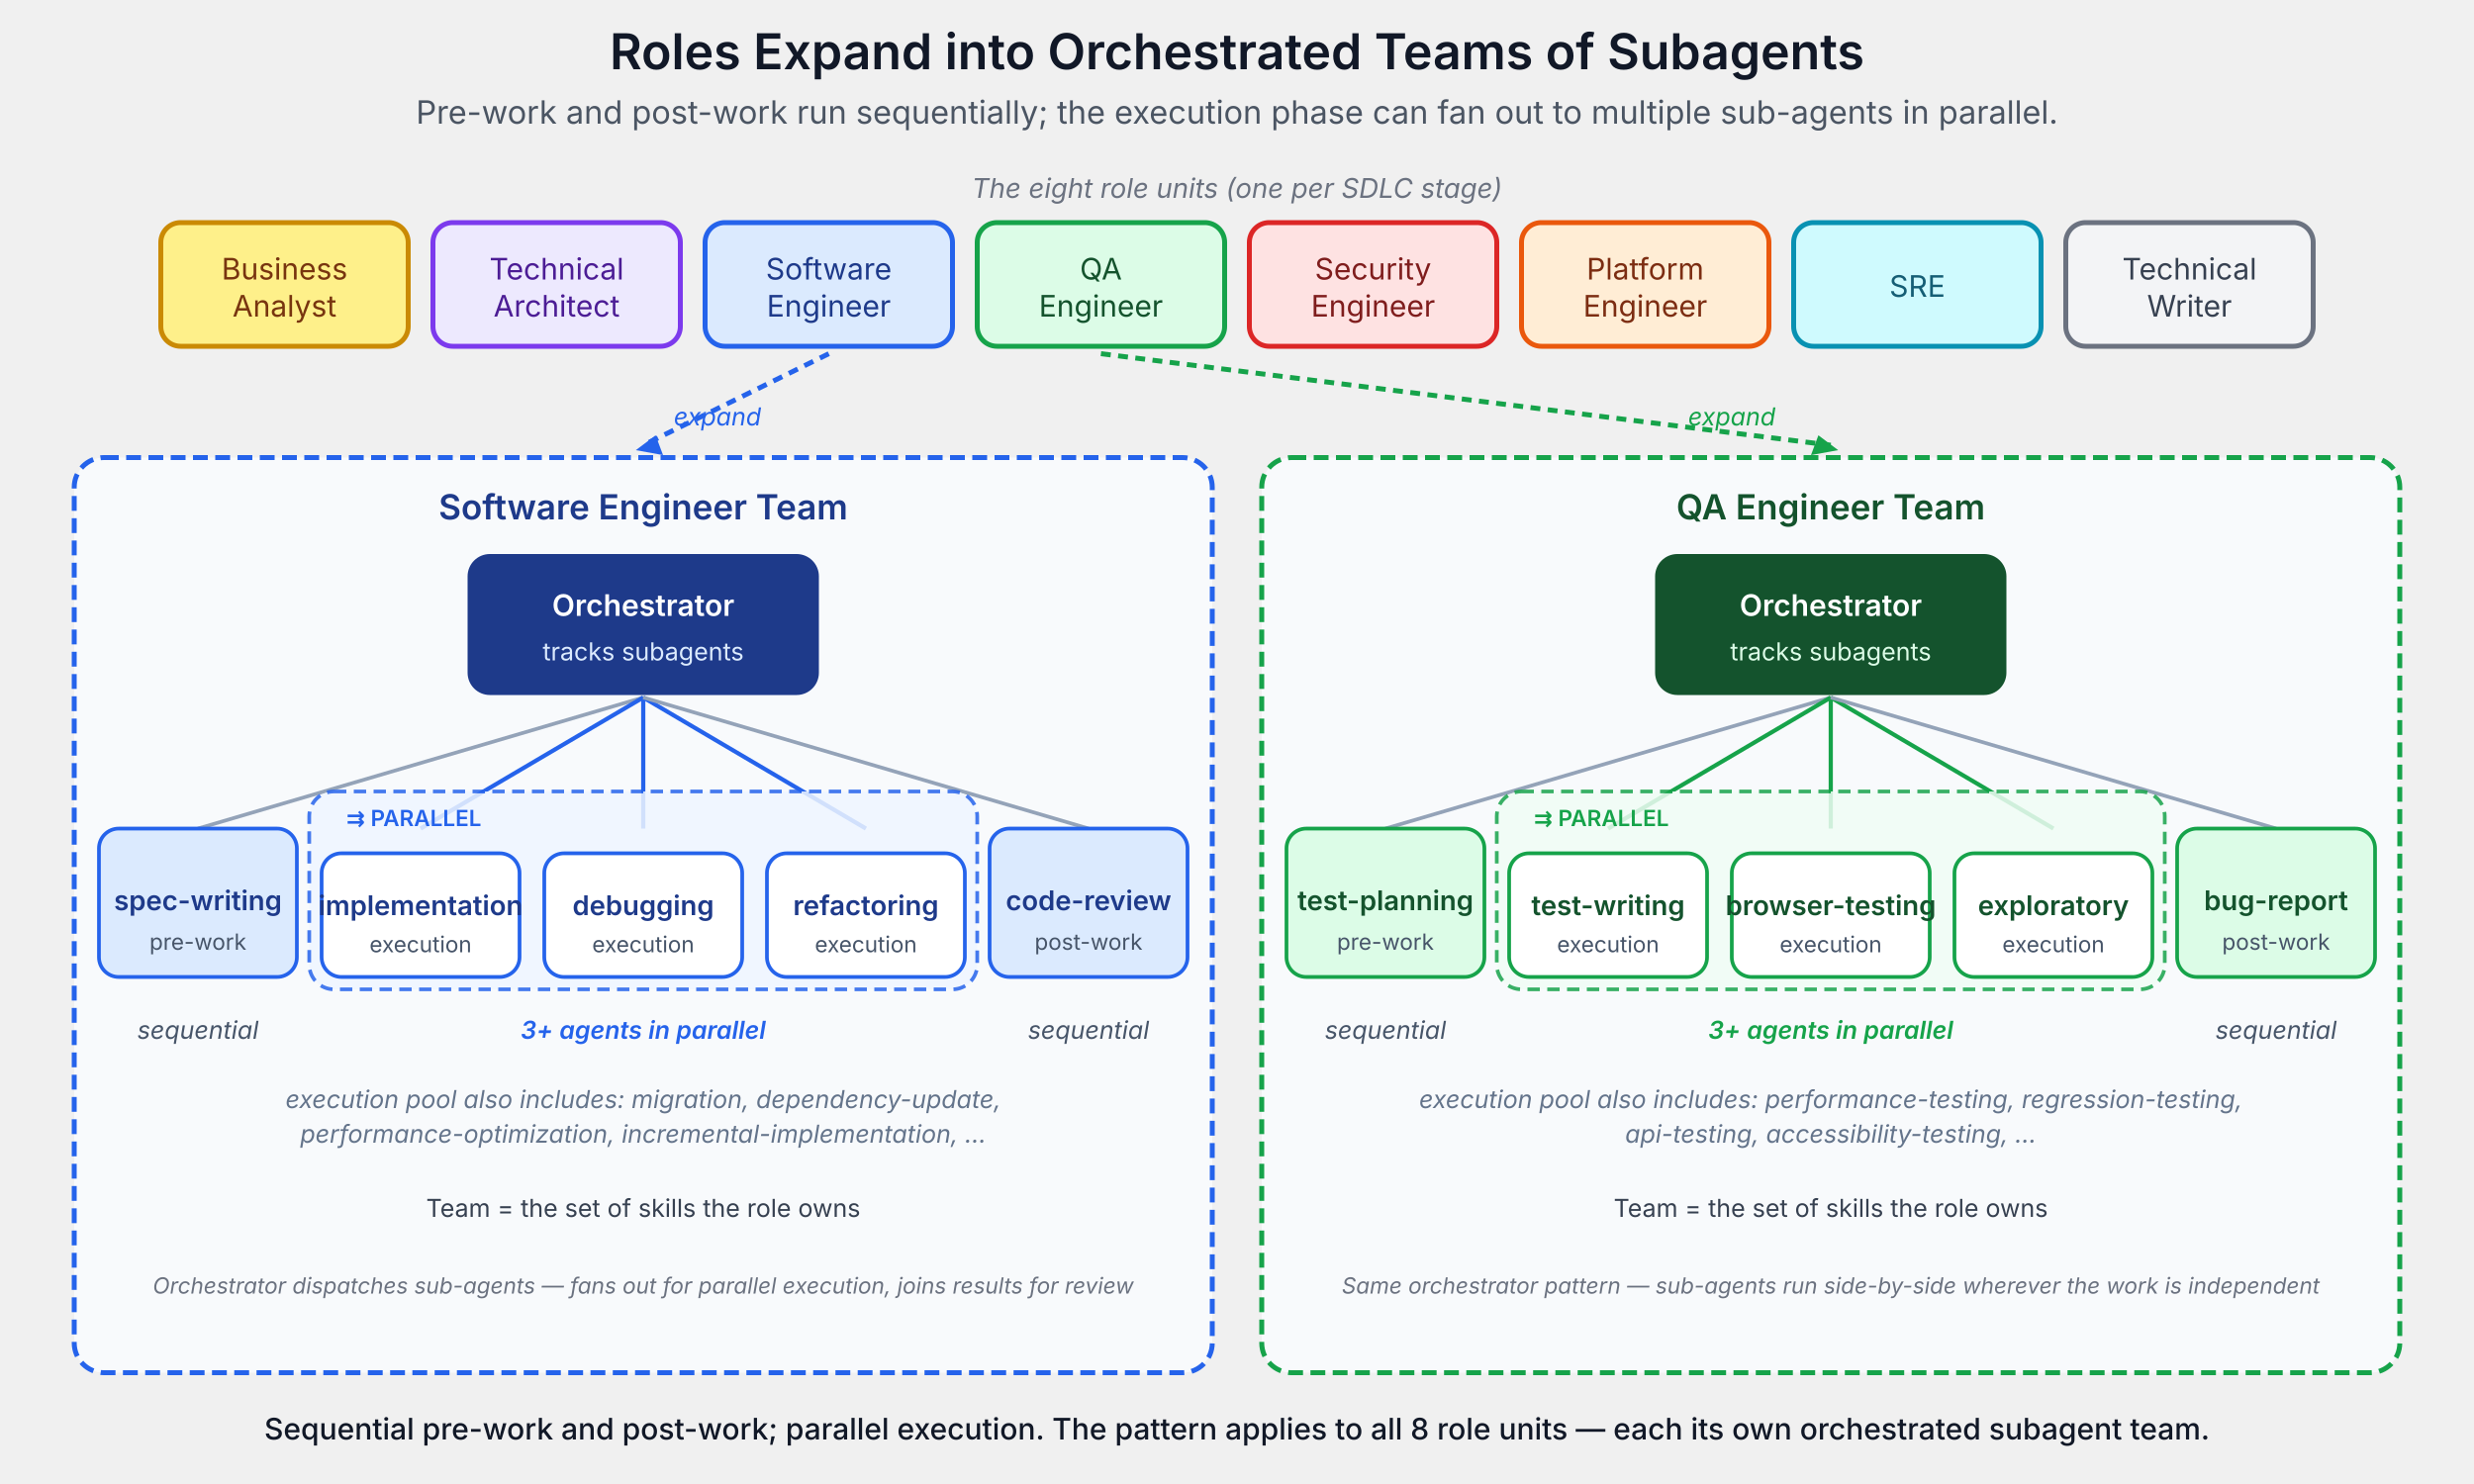
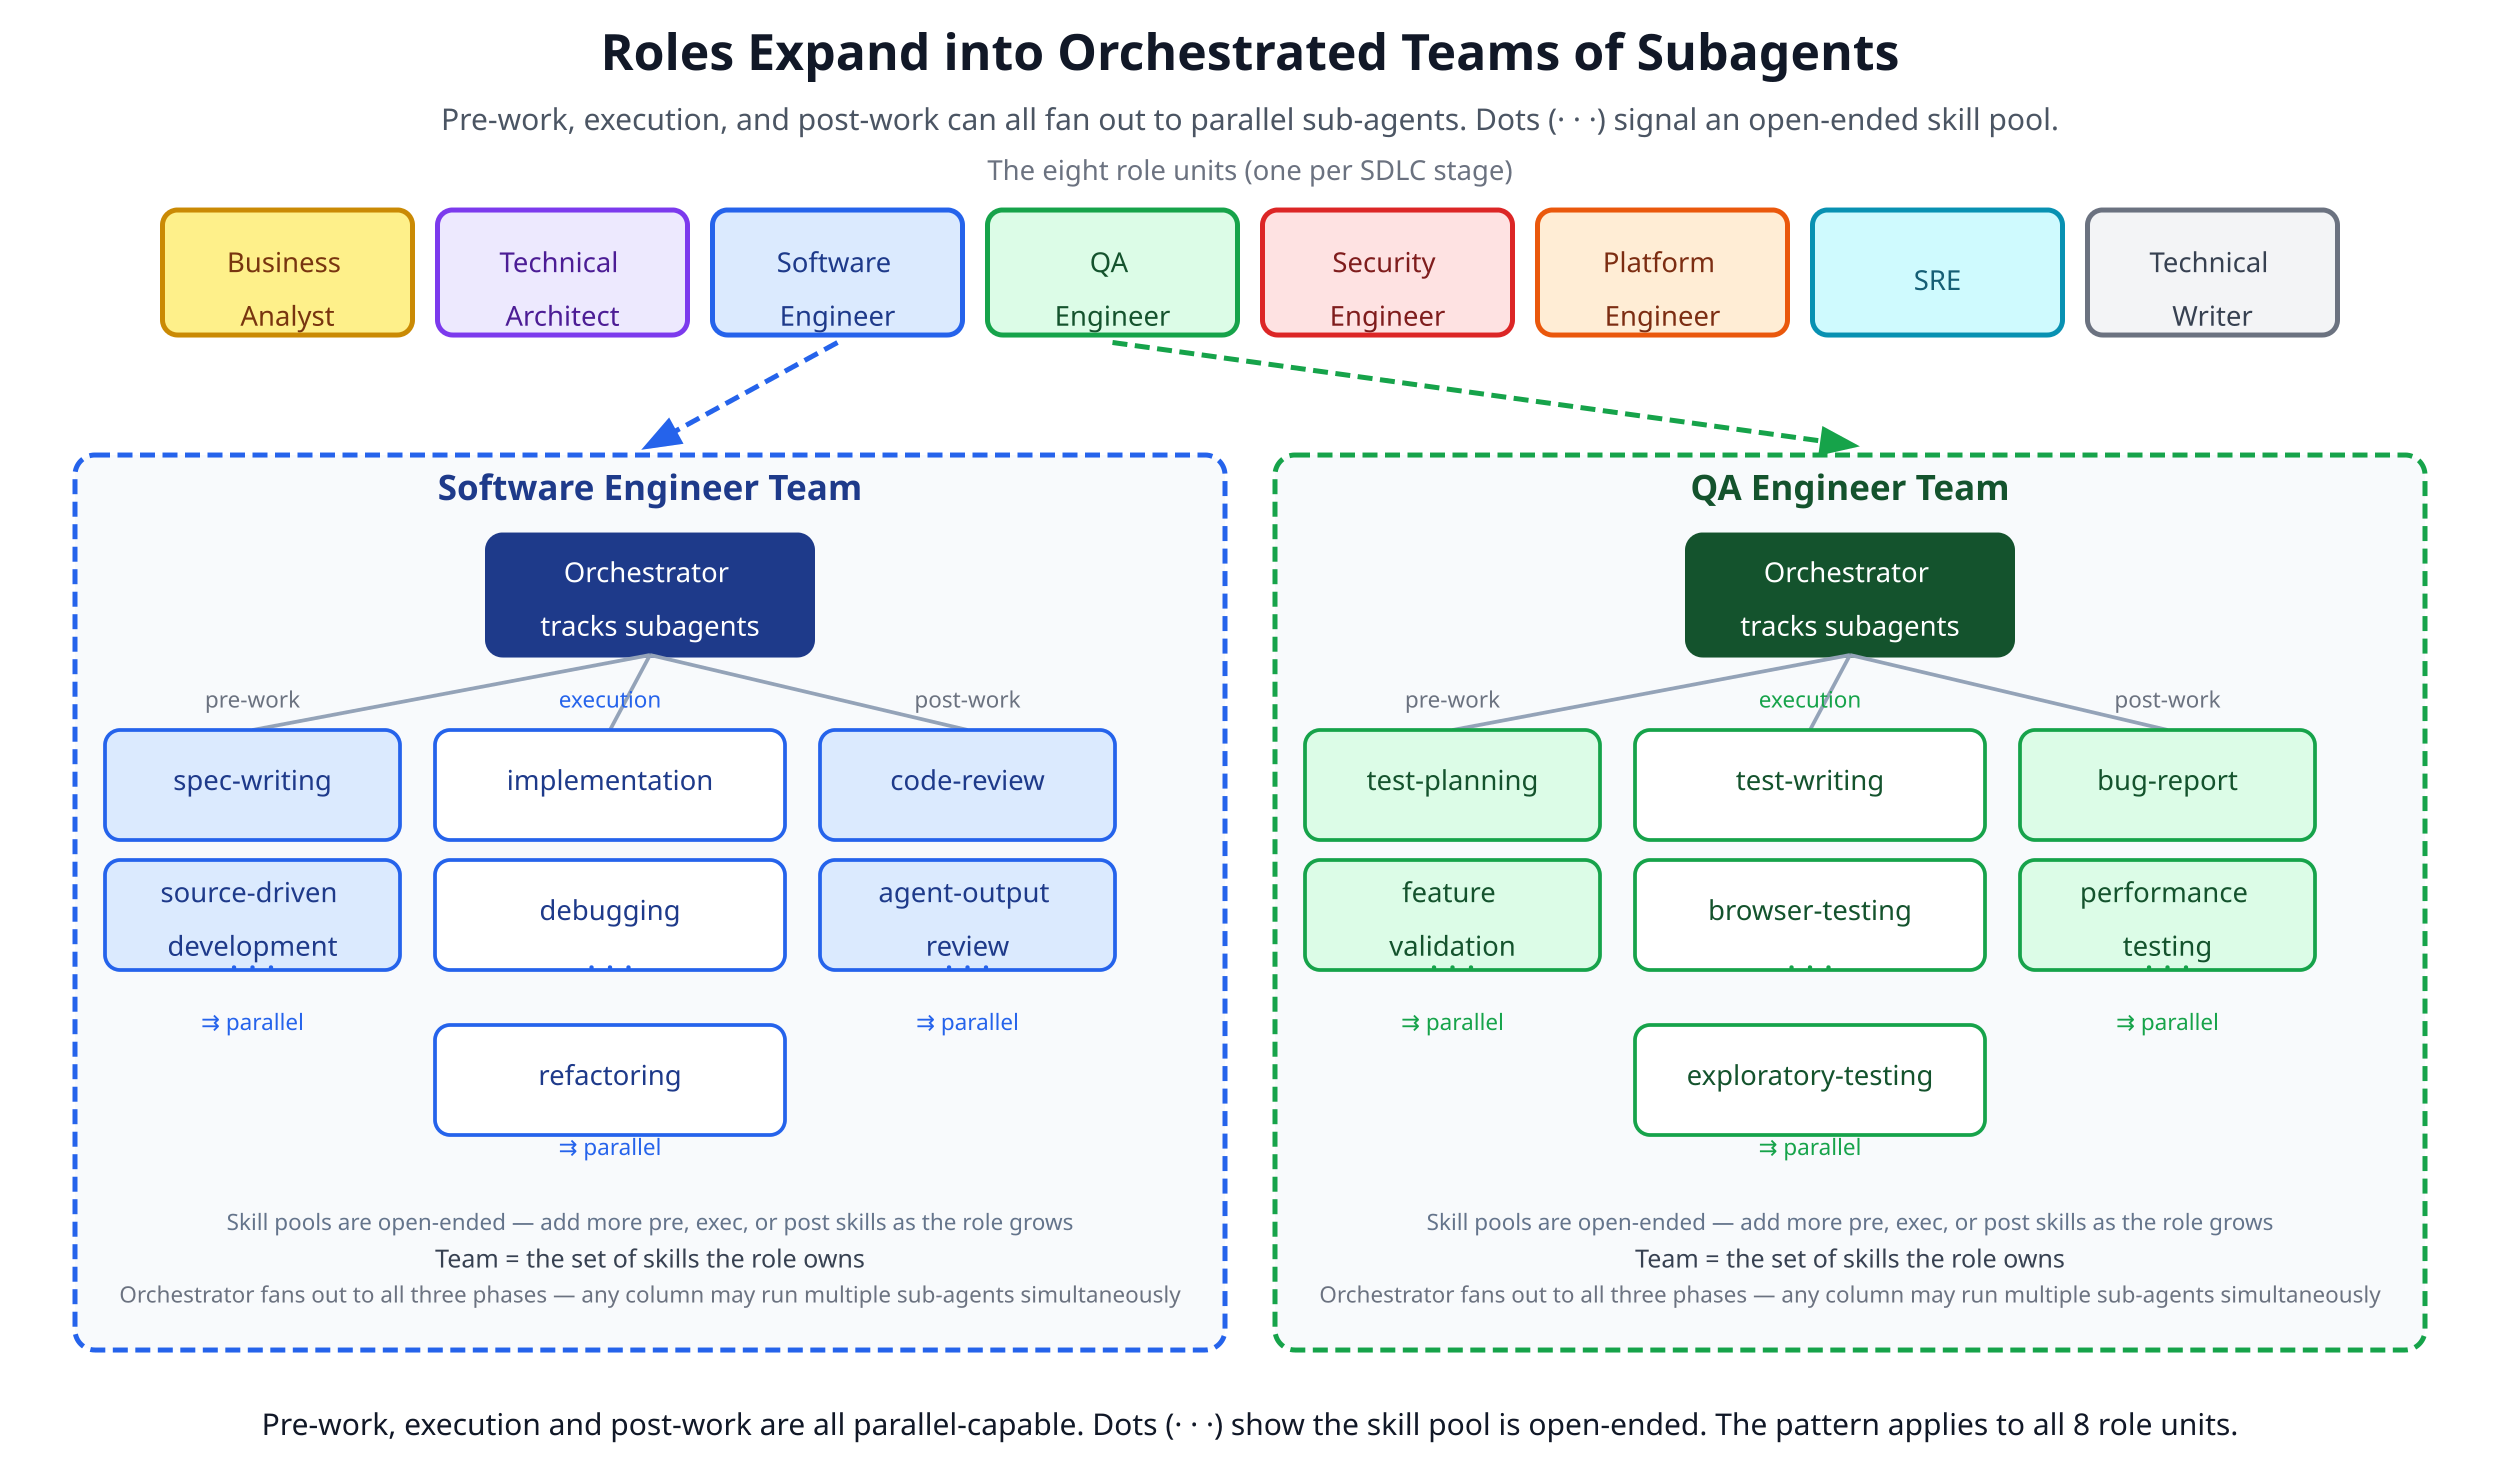
- <svg xmlns="http://www.w3.org/2000/svg" viewBox="0 0 1000 600" font-family="system-ui, -apple-system, sans-serif">
-   <text x="500" y="28" text-anchor="middle" font-size="20" font-weight="600" fill="#111827">Roles Expand into Orchestrated Teams of Subagents</text>
-   <text x="500" y="50" text-anchor="middle" font-size="13" fill="#4b5563">Pre-work and post-work run sequentially; the execution phase can fan out to multiple sub-agents in parallel.</text>
-   <text x="500" y="80" text-anchor="middle" font-size="11" font-style="italic" fill="#6b7280">The eight role units (one per SDLC stage)</text>
-   <rect x="65" y="90" width="100" height="50" rx="8" fill="#fef08a" stroke="#ca8a04" stroke-width="2" />
-   <text x="115" y="113" text-anchor="middle" font-size="12" fill="#78350f">Business</text>
-   <text x="115" y="128" text-anchor="middle" font-size="12" fill="#78350f">Analyst</text>
-   <rect x="175" y="90" width="100" height="50" rx="8" fill="#ede9fe" stroke="#7c3aed" stroke-width="2" />
-   <text x="225" y="113" text-anchor="middle" font-size="12" fill="#4c1d95">Technical</text>
-   <text x="225" y="128" text-anchor="middle" font-size="12" fill="#4c1d95">Architect</text>
-   <rect x="285" y="90" width="100" height="50" rx="8" fill="#dbeafe" stroke="#2563eb" stroke-width="2" />
-   <text x="335" y="113" text-anchor="middle" font-size="12" fill="#1e3a8a">Software</text>
-   <text x="335" y="128" text-anchor="middle" font-size="12" fill="#1e3a8a">Engineer</text>
-   <rect x="395" y="90" width="100" height="50" rx="8" fill="#dcfce7" stroke="#16a34a" stroke-width="2" />
-   <text x="445" y="113" text-anchor="middle" font-size="12" fill="#14532d">QA</text>
-   <text x="445" y="128" text-anchor="middle" font-size="12" fill="#14532d">Engineer</text>
-   <rect x="505" y="90" width="100" height="50" rx="8" fill="#fee2e2" stroke="#dc2626" stroke-width="2" />
-   <text x="555" y="113" text-anchor="middle" font-size="12" fill="#7f1d1d">Security</text>
-   <text x="555" y="128" text-anchor="middle" font-size="12" fill="#7f1d1d">Engineer</text>
-   <rect x="615" y="90" width="100" height="50" rx="8" fill="#ffedd5" stroke="#ea580c" stroke-width="2" />
-   <text x="665" y="113" text-anchor="middle" font-size="12" fill="#7c2d12">Platform</text>
-   <text x="665" y="128" text-anchor="middle" font-size="12" fill="#7c2d12">Engineer</text>
-   <rect x="725" y="90" width="100" height="50" rx="8" fill="#cffafe" stroke="#0891b2" stroke-width="2" />
-   <text x="775" y="120" text-anchor="middle" font-size="12" fill="#155e75">SRE</text>
-   <rect x="835" y="90" width="100" height="50" rx="8" fill="#f3f4f6" stroke="#6b7280" stroke-width="2" />
-   <text x="885" y="113" text-anchor="middle" font-size="12" fill="#374151">Technical</text>
-   <text x="885" y="128" text-anchor="middle" font-size="12" fill="#374151">Writer</text>
-   <line x1="335" y1="143" x2="260" y2="180" stroke="#2563eb" stroke-width="2" stroke-dasharray="4,3" />
-   <polygon points="265,176 268,184 257,182" fill="#2563eb" />
-   <text x="290" y="172" text-anchor="middle" font-size="10" font-style="italic" fill="#2563eb">expand</text>
-   <line x1="445" y1="143" x2="740" y2="180" stroke="#16a34a" stroke-width="2" stroke-dasharray="4,3" />
-   <polygon points="735,176 732,184 743,182" fill="#16a34a" />
-   <text x="700" y="172" text-anchor="middle" font-size="10" font-style="italic" fill="#16a34a">expand</text>
-   <rect x="30" y="185" width="460" height="370" rx="12" fill="#f8fafc" stroke="#2563eb" stroke-width="2" stroke-dasharray="6,3" />
-   <text x="260" y="210" text-anchor="middle" font-size="14" font-weight="600" fill="#1e3a8a">Software Engineer Team</text>
-   <rect x="190" y="225" width="140" height="55" rx="8" fill="#1e3a8a" stroke="#1e3a8a" stroke-width="2" />
-   <text x="260" y="249" text-anchor="middle" font-size="12" font-weight="600" fill="#ffffff">Orchestrator</text>
-   <text x="260" y="267" text-anchor="middle" font-size="10" fill="#dbeafe">tracks subagents</text>
-   <line x1="260" y1="282" x2="80" y2="335" stroke="#94a3b8" stroke-width="1.5" />
-   <line x1="260" y1="282" x2="170" y2="335" stroke="#2563eb" stroke-width="1.7" />
-   <line x1="260" y1="282" x2="260" y2="335" stroke="#2563eb" stroke-width="1.7" />
-   <line x1="260" y1="282" x2="350" y2="335" stroke="#2563eb" stroke-width="1.7" />
-   <line x1="260" y1="282" x2="440" y2="335" stroke="#94a3b8" stroke-width="1.5" />
-   <rect x="125" y="320" width="270" height="80" rx="10" fill="#eff6ff" stroke="#2563eb" stroke-width="1.5" stroke-dasharray="5,3" opacity="0.85" />
-   <text x="140" y="334" font-size="9" font-weight="600" fill="#2563eb">⇉ PARALLEL</text>
-   <rect x="40" y="335" width="80" height="60" rx="8" fill="#dbeafe" stroke="#2563eb" stroke-width="1.5" />
-   <text x="80" y="368" text-anchor="middle" font-size="11" font-weight="600" fill="#1e3a8a">spec-writing</text>
-   <text x="80" y="384" text-anchor="middle" font-size="9" fill="#475569">pre-work</text>
-   <rect x="130" y="345" width="80" height="50" rx="8" fill="#ffffff" stroke="#2563eb" stroke-width="1.5" />
-   <text x="170" y="370" text-anchor="middle" font-size="11" font-weight="600" fill="#1e3a8a">implementation</text>
-   <text x="170" y="385" text-anchor="middle" font-size="9" fill="#475569">execution</text>
-   <rect x="220" y="345" width="80" height="50" rx="8" fill="#ffffff" stroke="#2563eb" stroke-width="1.5" />
-   <text x="260" y="370" text-anchor="middle" font-size="11" font-weight="600" fill="#1e3a8a">debugging</text>
-   <text x="260" y="385" text-anchor="middle" font-size="9" fill="#475569">execution</text>
-   <rect x="310" y="345" width="80" height="50" rx="8" fill="#ffffff" stroke="#2563eb" stroke-width="1.5" />
-   <text x="350" y="370" text-anchor="middle" font-size="11" font-weight="600" fill="#1e3a8a">refactoring</text>
-   <text x="350" y="385" text-anchor="middle" font-size="9" fill="#475569">execution</text>
-   <rect x="400" y="335" width="80" height="60" rx="8" fill="#dbeafe" stroke="#2563eb" stroke-width="1.5" />
-   <text x="440" y="368" text-anchor="middle" font-size="11" font-weight="600" fill="#1e3a8a">code-review</text>
-   <text x="440" y="384" text-anchor="middle" font-size="9" fill="#475569">post-work</text>
-   <text x="80" y="420" text-anchor="middle" font-size="10" font-style="italic" fill="#475569">sequential</text>
-   <text x="260" y="420" text-anchor="middle" font-size="10" font-style="italic" font-weight="600" fill="#2563eb">3+ agents in parallel</text>
-   <text x="440" y="420" text-anchor="middle" font-size="10" font-style="italic" fill="#475569">sequential</text>
-   <text x="260" y="448" text-anchor="middle" font-size="10" font-style="italic" fill="#64748b">execution pool also includes: migration, dependency-update,</text>
-   <text x="260" y="462" text-anchor="middle" font-size="10" font-style="italic" fill="#64748b">performance-optimization, incremental-implementation, ...</text>
-   <text x="260" y="492" text-anchor="middle" font-size="10" fill="#374151">Team = the set of skills the role owns</text>
-   <text x="260" y="523" text-anchor="middle" font-size="9" font-style="italic" fill="#6b7280">Orchestrator dispatches sub-agents — fans out for parallel execution, joins results for review</text>
-   <rect x="510" y="185" width="460" height="370" rx="12" fill="#f8fafc" stroke="#16a34a" stroke-width="2" stroke-dasharray="6,3" />
-   <text x="740" y="210" text-anchor="middle" font-size="14" font-weight="600" fill="#14532d">QA Engineer Team</text>
-   <rect x="670" y="225" width="140" height="55" rx="8" fill="#14532d" stroke="#14532d" stroke-width="2" />
-   <text x="740" y="249" text-anchor="middle" font-size="12" font-weight="600" fill="#ffffff">Orchestrator</text>
-   <text x="740" y="267" text-anchor="middle" font-size="10" fill="#dcfce7">tracks subagents</text>
-   <line x1="740" y1="282" x2="560" y2="335" stroke="#94a3b8" stroke-width="1.5" />
-   <line x1="740" y1="282" x2="650" y2="335" stroke="#16a34a" stroke-width="1.7" />
-   <line x1="740" y1="282" x2="740" y2="335" stroke="#16a34a" stroke-width="1.7" />
-   <line x1="740" y1="282" x2="830" y2="335" stroke="#16a34a" stroke-width="1.7" />
-   <line x1="740" y1="282" x2="920" y2="335" stroke="#94a3b8" stroke-width="1.5" />
-   <rect x="605" y="320" width="270" height="80" rx="10" fill="#f0fdf4" stroke="#16a34a" stroke-width="1.5" stroke-dasharray="5,3" opacity="0.85" />
-   <text x="620" y="334" font-size="9" font-weight="600" fill="#16a34a">⇉ PARALLEL</text>
-   <rect x="520" y="335" width="80" height="60" rx="8" fill="#dcfce7" stroke="#16a34a" stroke-width="1.5" />
-   <text x="560" y="368" text-anchor="middle" font-size="11" font-weight="600" fill="#14532d">test-planning</text>
-   <text x="560" y="384" text-anchor="middle" font-size="9" fill="#475569">pre-work</text>
-   <rect x="610" y="345" width="80" height="50" rx="8" fill="#ffffff" stroke="#16a34a" stroke-width="1.5" />
-   <text x="650" y="370" text-anchor="middle" font-size="11" font-weight="600" fill="#14532d">test-writing</text>
-   <text x="650" y="385" text-anchor="middle" font-size="9" fill="#475569">execution</text>
-   <rect x="700" y="345" width="80" height="50" rx="8" fill="#ffffff" stroke="#16a34a" stroke-width="1.5" />
-   <text x="740" y="370" text-anchor="middle" font-size="11" font-weight="600" fill="#14532d">browser-testing</text>
-   <text x="740" y="385" text-anchor="middle" font-size="9" fill="#475569">execution</text>
-   <rect x="790" y="345" width="80" height="50" rx="8" fill="#ffffff" stroke="#16a34a" stroke-width="1.5" />
-   <text x="830" y="370" text-anchor="middle" font-size="11" font-weight="600" fill="#14532d">exploratory</text>
-   <text x="830" y="385" text-anchor="middle" font-size="9" fill="#475569">execution</text>
-   <rect x="880" y="335" width="80" height="60" rx="8" fill="#dcfce7" stroke="#16a34a" stroke-width="1.5" />
-   <text x="920" y="368" text-anchor="middle" font-size="11" font-weight="600" fill="#14532d">bug-report</text>
-   <text x="920" y="384" text-anchor="middle" font-size="9" fill="#475569">post-work</text>
-   <text x="560" y="420" text-anchor="middle" font-size="10" font-style="italic" fill="#475569">sequential</text>
-   <text x="740" y="420" text-anchor="middle" font-size="10" font-style="italic" font-weight="600" fill="#16a34a">3+ agents in parallel</text>
-   <text x="920" y="420" text-anchor="middle" font-size="10" font-style="italic" fill="#475569">sequential</text>
-   <text x="740" y="448" text-anchor="middle" font-size="10" font-style="italic" fill="#64748b">execution pool also includes: performance-testing, regression-testing,</text>
-   <text x="740" y="462" text-anchor="middle" font-size="10" font-style="italic" fill="#64748b">api-testing, accessibility-testing, ...</text>
-   <text x="740" y="492" text-anchor="middle" font-size="10" fill="#374151">Team = the set of skills the role owns</text>
-   <text x="740" y="523" text-anchor="middle" font-size="9" font-style="italic" fill="#6b7280">Same orchestrator pattern — sub-agents run side-by-side wherever the work is independent</text>
-   <text x="500" y="582" text-anchor="middle" font-size="12" font-weight="500" fill="#111827">Sequential pre-work and post-work; parallel execution. The pattern applies to all 8 role units — each its own orchestrated subagent team.</text>
+ <svg xmlns="http://www.w3.org/2000/svg" width="1000" height="590" viewBox="0 0 1000 590" font-family="ui-sans-serif,system-ui,sans-serif">
+   <rect width="100%" height="100%" fill="#ffffff" />
+   <text x="500" y="28" font-size="20" fill="#111827" text-anchor="middle" font-weight="600">Roles Expand into Orchestrated Teams of Subagents</text>
+   <text x="500" y="52" font-size="12" fill="#4b5563" text-anchor="middle" font-weight="normal">Pre-work, execution, and post-work can all fan out to parallel sub-agents. Dots (· · ·) signal an open-ended skill pool.</text>
+   <text x="500" y="72" font-size="11" fill="#6b7280" text-anchor="middle" font-weight="normal">The eight role units (one per SDLC stage)</text>
+   <rect x="65" y="84" width="100" height="50" rx="6" fill="#fef08a" stroke="#ca8a04" stroke-width="2" />
+   <text x="115" font-size="11" fill="#78350f" text-anchor="middle" font-weight="normal">
+     <tspan x="115" dy="-7.15" y="116">Business</tspan>
+     <tspan x="115" dy="14.3" y="116">Analyst</tspan>
+   </text>
+   <rect x="175" y="84" width="100" height="50" rx="6" fill="#ede9fe" stroke="#7c3aed" stroke-width="2" />
+   <text x="225" font-size="11" fill="#4c1d95" text-anchor="middle" font-weight="normal">
+     <tspan x="225" dy="-7.15" y="116">Technical</tspan>
+     <tspan x="225" dy="14.3" y="116">Architect</tspan>
+   </text>
+   <rect x="285" y="84" width="100" height="50" rx="6" fill="#dbeafe" stroke="#2563eb" stroke-width="2" />
+   <text x="335" font-size="11" fill="#1e3a8a" text-anchor="middle" font-weight="normal">
+     <tspan x="335" dy="-7.15" y="116">Software</tspan>
+     <tspan x="335" dy="14.3" y="116">Engineer</tspan>
+   </text>
+   <rect x="395" y="84" width="100" height="50" rx="6" fill="#dcfce7" stroke="#16a34a" stroke-width="2" />
+   <text x="445" font-size="11" fill="#14532d" text-anchor="middle" font-weight="normal">
+     <tspan x="445" dy="-7.15" y="116">QA</tspan>
+     <tspan x="445" dy="14.3" y="116">Engineer</tspan>
+   </text>
+   <rect x="505" y="84" width="100" height="50" rx="6" fill="#fee2e2" stroke="#dc2626" stroke-width="2" />
+   <text x="555" font-size="11" fill="#7f1d1d" text-anchor="middle" font-weight="normal">
+     <tspan x="555" dy="-7.15" y="116">Security</tspan>
+     <tspan x="555" dy="14.3" y="116">Engineer</tspan>
+   </text>
+   <rect x="615" y="84" width="100" height="50" rx="6" fill="#ffedd5" stroke="#ea580c" stroke-width="2" />
+   <text x="665" font-size="11" fill="#7c2d12" text-anchor="middle" font-weight="normal">
+     <tspan x="665" dy="-7.15" y="116">Platform</tspan>
+     <tspan x="665" dy="14.3" y="116">Engineer</tspan>
+   </text>
+   <rect x="725" y="84" width="100" height="50" rx="6" fill="#cffafe" stroke="#0891b2" stroke-width="2" />
+   <text x="775" y="116" font-size="11" fill="#155e75" text-anchor="middle" font-weight="normal">SRE</text>
+   <rect x="835" y="84" width="100" height="50" rx="6" fill="#f3f4f6" stroke="#6b7280" stroke-width="2" />
+   <text x="885" font-size="11" fill="#374151" text-anchor="middle" font-weight="normal">
+     <tspan x="885" dy="-7.15" y="116">Technical</tspan>
+     <tspan x="885" dy="14.3" y="116">Writer</tspan>
+   </text>
+   <defs>
+     <marker id="ah-3638" markerWidth="8" markerHeight="6" refX="6" refY="3" orient="auto">
+       <polygon points="0 0, 8 3, 0 6" fill="#2563eb" />
+     </marker>
+   </defs>
+   <line x1="335" y1="137" x2="260" y2="178" stroke="#2563eb" stroke-width="2" stroke-dasharray="6 3" marker-end="url(#ah-3638)" />
+   <defs>
+     <marker id="ah-697" markerWidth="8" markerHeight="6" refX="6" refY="3" orient="auto">
+       <polygon points="0 0, 8 3, 0 6" fill="#16a34a" />
+     </marker>
+   </defs>
+   <line x1="445" y1="137" x2="740" y2="178" stroke="#16a34a" stroke-width="2" stroke-dasharray="6 3" marker-end="url(#ah-697)" />
+   <rect x="30" y="182" width="460" height="358" rx="8" fill="#f8fafc" stroke="#2563eb" stroke-width="2" stroke-dasharray="6 3" />
+   <text x="260" y="200" font-size="14" fill="#1e3a8a" text-anchor="middle" font-weight="600">Software Engineer Team</text>
+   <rect x="195" y="214" width="130" height="48" rx="6" fill="#1e3a8a" stroke="#1e3a8a" stroke-width="2" />
+   <text x="260" font-size="11" fill="#ffffff" text-anchor="middle" font-weight="normal">
+     <tspan x="260" dy="-7.15" y="240">Orchestrator</tspan>
+     <tspan x="260" dy="14.3" y="240">tracks subagents</tspan>
+   </text>
+   <line x1="260" y1="262" x2="101" y2="292" stroke="#94a3b8" stroke-width="1.5" />
+   <line x1="260" y1="262" x2="244" y2="292" stroke="#94a3b8" stroke-width="1.5" />
+   <line x1="260" y1="262" x2="387" y2="292" stroke="#94a3b8" stroke-width="1.5" />
+   <text x="101" y="283" font-size="9" fill="#6b7280" text-anchor="middle" font-weight="normal">pre-work</text>
+   <text x="244" y="283" font-size="9" fill="#2563eb" text-anchor="middle" font-weight="normal">execution</text>
+   <text x="387" y="283" font-size="9" fill="#6b7280" text-anchor="middle" font-weight="normal">post-work</text>
+   <rect x="42" y="292" width="118" height="44" rx="6" fill="#dbeafe" stroke="#2563eb" stroke-width="1.5" />
+   <text x="101" y="316" font-size="11" fill="#1e3a8a" text-anchor="middle" font-weight="normal">spec-writing</text>
+   <rect x="42" y="344" width="118" height="44" rx="6" fill="#dbeafe" stroke="#2563eb" stroke-width="1.5" />
+   <text x="101" font-size="11" fill="#1e3a8a" text-anchor="middle" font-weight="normal">
+     <tspan x="101" dy="-7.15" y="368">source-driven</tspan>
+     <tspan x="101" dy="14.3" y="368">development</tspan>
+   </text>
+   <text x="101" y="392" font-size="14" fill="#2563eb" text-anchor="middle" font-weight="normal">·  ·  ·</text>
+   <text x="101" y="412" font-size="9" fill="#2563eb" text-anchor="middle" font-weight="normal">⇉ parallel</text>
+   <rect x="174" y="292" width="140" height="44" rx="6" fill="#ffffff" stroke="#2563eb" stroke-width="1.5" />
+   <text x="244" y="316" font-size="11" fill="#1e3a8a" text-anchor="middle" font-weight="normal">implementation</text>
+   <rect x="174" y="344" width="140" height="44" rx="6" fill="#ffffff" stroke="#2563eb" stroke-width="1.5" />
+   <text x="244" y="368" font-size="11" fill="#1e3a8a" text-anchor="middle" font-weight="normal">debugging</text>
+   <text x="244" y="392" font-size="14" fill="#2563eb" text-anchor="middle" font-weight="normal">·  ·  ·</text>
+   <rect x="174" y="410" width="140" height="44" rx="6" fill="#ffffff" stroke="#2563eb" stroke-width="1.5" />
+   <text x="244" y="434" font-size="11" fill="#1e3a8a" text-anchor="middle" font-weight="normal">refactoring</text>
+   <text x="244" y="462" font-size="9" fill="#2563eb" text-anchor="middle" font-weight="normal">⇉ parallel</text>
+   <rect x="328" y="292" width="118" height="44" rx="6" fill="#dbeafe" stroke="#2563eb" stroke-width="1.5" />
+   <text x="387" y="316" font-size="11" fill="#1e3a8a" text-anchor="middle" font-weight="normal">code-review</text>
+   <rect x="328" y="344" width="118" height="44" rx="6" fill="#dbeafe" stroke="#2563eb" stroke-width="1.5" />
+   <text x="387" font-size="11" fill="#1e3a8a" text-anchor="middle" font-weight="normal">
+     <tspan x="387" dy="-7.15" y="368">agent-output</tspan>
+     <tspan x="387" dy="14.3" y="368">review</tspan>
+   </text>
+   <text x="387" y="392" font-size="14" fill="#2563eb" text-anchor="middle" font-weight="normal">·  ·  ·</text>
+   <text x="387" y="412" font-size="9" fill="#2563eb" text-anchor="middle" font-weight="normal">⇉ parallel</text>
+   <text x="260" y="492" font-size="9" fill="#64748b" text-anchor="middle" font-weight="normal">Skill pools are open-ended — add more pre, exec, or post skills as the role grows</text>
+   <text x="260" y="507" font-size="10" fill="#374151" text-anchor="middle" font-weight="500">Team = the set of skills the role owns</text>
+   <text x="260" y="521" font-size="9" fill="#6b7280" text-anchor="middle" font-weight="normal">Orchestrator fans out to all three phases — any column may run multiple sub-agents simultaneously</text>
+   <rect x="510" y="182" width="460" height="358" rx="8" fill="#f8fafc" stroke="#16a34a" stroke-width="2" stroke-dasharray="6 3" />
+   <text x="740" y="200" font-size="14" fill="#14532d" text-anchor="middle" font-weight="600">QA Engineer Team</text>
+   <rect x="675" y="214" width="130" height="48" rx="6" fill="#14532d" stroke="#14532d" stroke-width="2" />
+   <text x="740" font-size="11" fill="#ffffff" text-anchor="middle" font-weight="normal">
+     <tspan x="740" dy="-7.15" y="240">Orchestrator</tspan>
+     <tspan x="740" dy="14.3" y="240">tracks subagents</tspan>
+   </text>
+   <line x1="740" y1="262" x2="581" y2="292" stroke="#94a3b8" stroke-width="1.5" />
+   <line x1="740" y1="262" x2="724" y2="292" stroke="#94a3b8" stroke-width="1.5" />
+   <line x1="740" y1="262" x2="867" y2="292" stroke="#94a3b8" stroke-width="1.5" />
+   <text x="581" y="283" font-size="9" fill="#6b7280" text-anchor="middle" font-weight="normal">pre-work</text>
+   <text x="724" y="283" font-size="9" fill="#16a34a" text-anchor="middle" font-weight="normal">execution</text>
+   <text x="867" y="283" font-size="9" fill="#6b7280" text-anchor="middle" font-weight="normal">post-work</text>
+   <rect x="522" y="292" width="118" height="44" rx="6" fill="#dcfce7" stroke="#16a34a" stroke-width="1.5" />
+   <text x="581" y="316" font-size="11" fill="#14532d" text-anchor="middle" font-weight="normal">test-planning</text>
+   <rect x="522" y="344" width="118" height="44" rx="6" fill="#dcfce7" stroke="#16a34a" stroke-width="1.5" />
+   <text x="581" font-size="11" fill="#14532d" text-anchor="middle" font-weight="normal">
+     <tspan x="581" dy="-7.15" y="368">feature</tspan>
+     <tspan x="581" dy="14.3" y="368">validation</tspan>
+   </text>
+   <text x="581" y="392" font-size="14" fill="#16a34a" text-anchor="middle" font-weight="normal">·  ·  ·</text>
+   <text x="581" y="412" font-size="9" fill="#16a34a" text-anchor="middle" font-weight="normal">⇉ parallel</text>
+   <rect x="654" y="292" width="140" height="44" rx="6" fill="#ffffff" stroke="#16a34a" stroke-width="1.5" />
+   <text x="724" y="316" font-size="11" fill="#14532d" text-anchor="middle" font-weight="normal">test-writing</text>
+   <rect x="654" y="344" width="140" height="44" rx="6" fill="#ffffff" stroke="#16a34a" stroke-width="1.5" />
+   <text x="724" y="368" font-size="11" fill="#14532d" text-anchor="middle" font-weight="normal">browser-testing</text>
+   <text x="724" y="392" font-size="14" fill="#16a34a" text-anchor="middle" font-weight="normal">·  ·  ·</text>
+   <rect x="654" y="410" width="140" height="44" rx="6" fill="#ffffff" stroke="#16a34a" stroke-width="1.5" />
+   <text x="724" y="434" font-size="11" fill="#14532d" text-anchor="middle" font-weight="normal">exploratory-testing</text>
+   <text x="724" y="462" font-size="9" fill="#16a34a" text-anchor="middle" font-weight="normal">⇉ parallel</text>
+   <rect x="808" y="292" width="118" height="44" rx="6" fill="#dcfce7" stroke="#16a34a" stroke-width="1.5" />
+   <text x="867" y="316" font-size="11" fill="#14532d" text-anchor="middle" font-weight="normal">bug-report</text>
+   <rect x="808" y="344" width="118" height="44" rx="6" fill="#dcfce7" stroke="#16a34a" stroke-width="1.5" />
+   <text x="867" font-size="11" fill="#14532d" text-anchor="middle" font-weight="normal">
+     <tspan x="867" dy="-7.15" y="368">performance</tspan>
+     <tspan x="867" dy="14.3" y="368">testing</tspan>
+   </text>
+   <text x="867" y="392" font-size="14" fill="#16a34a" text-anchor="middle" font-weight="normal">·  ·  ·</text>
+   <text x="867" y="412" font-size="9" fill="#16a34a" text-anchor="middle" font-weight="normal">⇉ parallel</text>
+   <text x="740" y="492" font-size="9" fill="#64748b" text-anchor="middle" font-weight="normal">Skill pools are open-ended — add more pre, exec, or post skills as the role grows</text>
+   <text x="740" y="507" font-size="10" fill="#374151" text-anchor="middle" font-weight="500">Team = the set of skills the role owns</text>
+   <text x="740" y="521" font-size="9" fill="#6b7280" text-anchor="middle" font-weight="normal">Orchestrator fans out to all three phases — any column may run multiple sub-agents simultaneously</text>
+   <text x="500" y="574" font-size="12" fill="#111827" text-anchor="middle" font-weight="normal">Pre-work, execution and post-work are all parallel-capable. Dots (· · ·) show the skill pool is open-ended. The pattern applies to all 8 role units.</text>
</svg>
